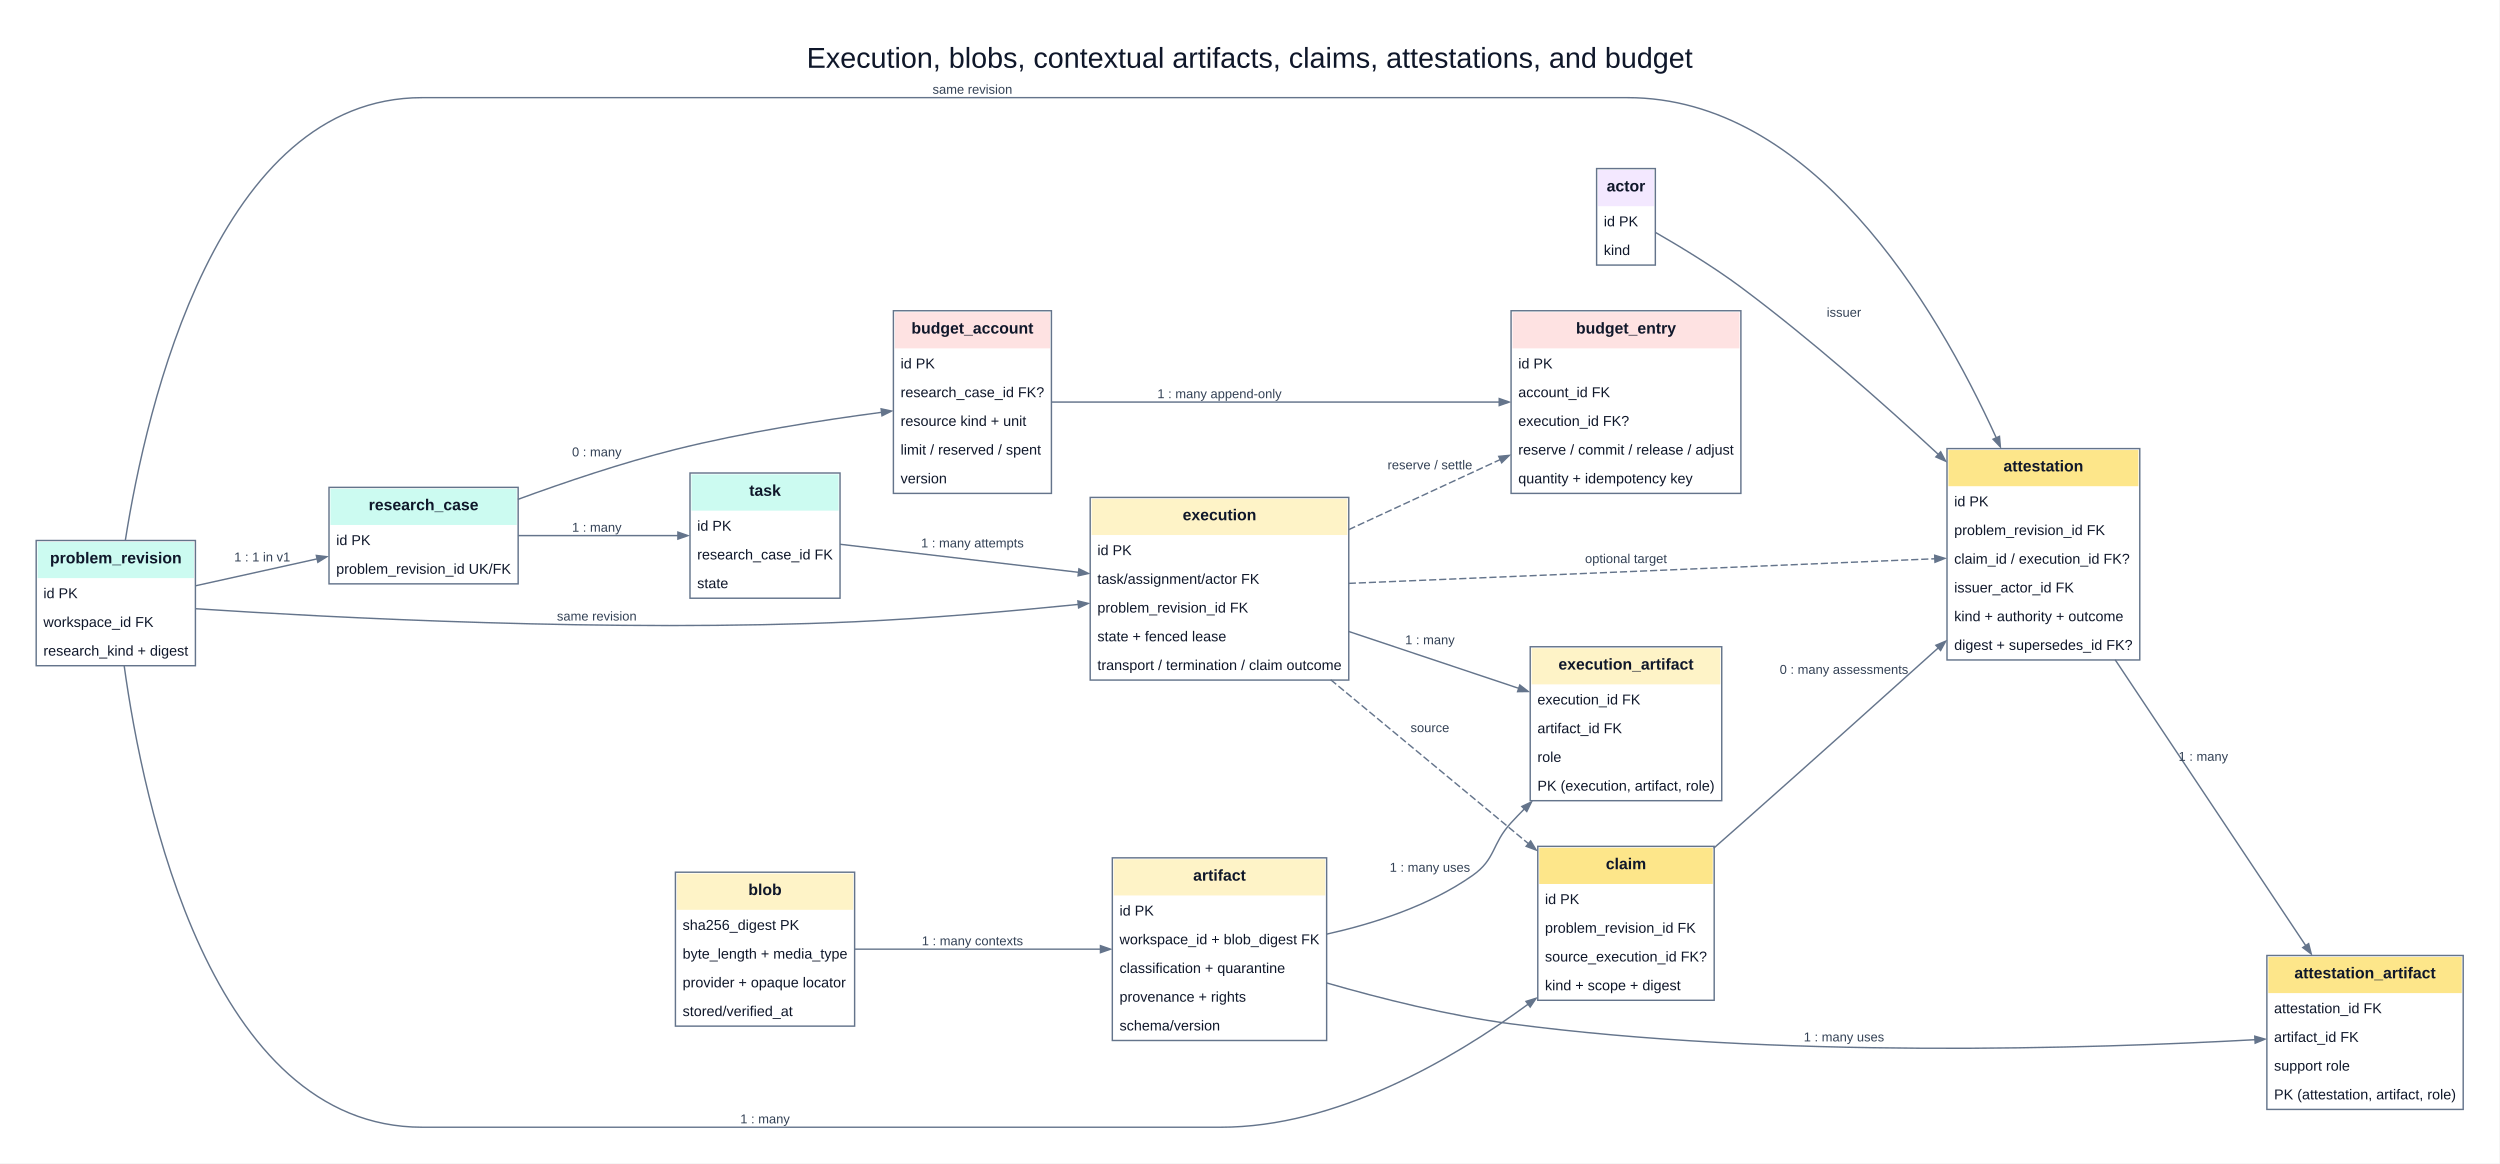
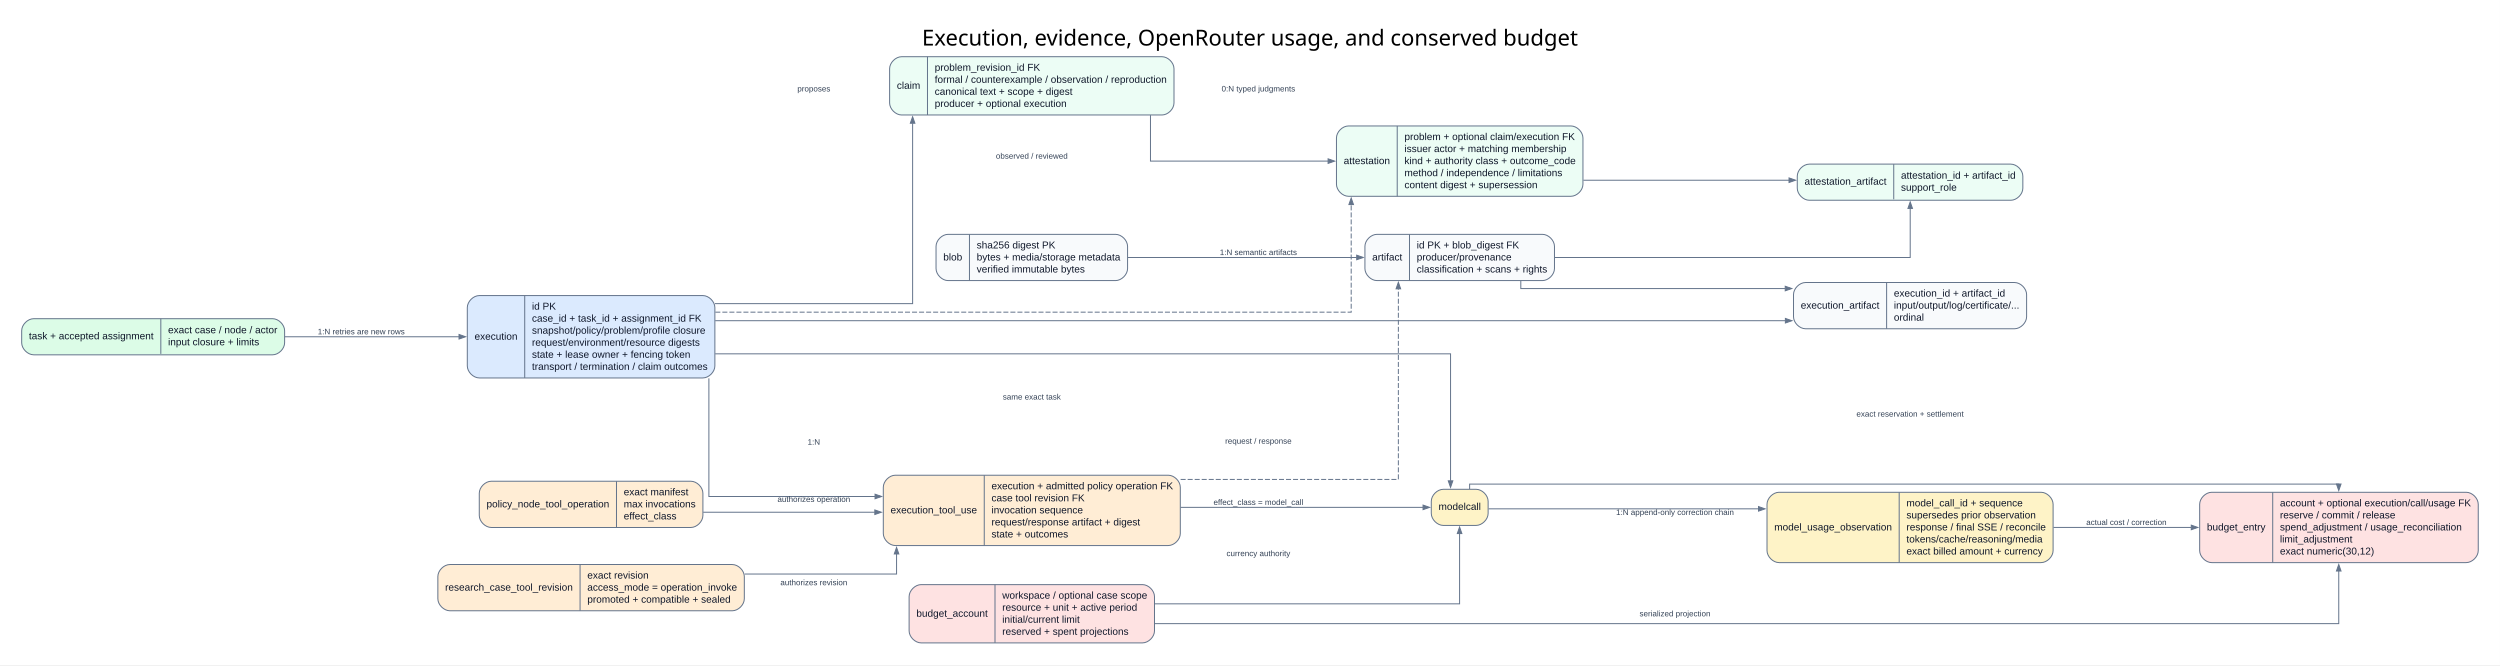
- <svg xmlns="http://www.w3.org/2000/svg" width="1741pt" height="810pt" viewBox="0.00 0.00 1741.00 810.00">
-   <g id="graph0" class="graph" transform="scale(1 1) rotate(0) translate(25.2 785)">
-     <polygon fill="#ffffff" stroke="none" points="-25.2,25.2 -25.2,-785 1715.37,-785 1715.37,25.2 -25.2,25.2" />
-     <text xml:space="preserve" text-anchor="middle" x="845.09" y="-737.8" font-family="Arial" font-size="20.00" fill="#0f172a">Execution, blobs, contextual artifacts, claims, attestations, and budget</text>
+ <svg xmlns="http://www.w3.org/2000/svg" width="2491pt" height="663pt" viewBox="0.00 0.00 2491.00 663.00">
+   <g id="graph0" class="graph" transform="scale(1 1) rotate(0) translate(21.6 641.08)">
+     <polygon fill="white" stroke="none" points="-21.6,21.6 -21.6,-641.08 2469.33,-641.08 2469.33,21.6 -21.6,21.6" />
+     <text xml:space="preserve" text-anchor="middle" x="1223.86" y="-595.68" font-family="Arial Bold" font-size="22.00">Execution, evidence, OpenRouter usage, and conserved budget</text>
    <g id="node1" class="node">
-       <polygon fill="#ffffff" stroke="none" points="203.92,-378.4 203.92,-445.6 335.64,-445.6 335.64,-378.4 203.92,-378.4" />
-       <polygon fill="#ccfbf1" stroke="none" points="204.92,-419.4 204.92,-444.6 334.64,-444.6 334.64,-419.4 204.92,-419.4" />
-       <text xml:space="preserve" text-anchor="start" x="231.55" y="-429.7" font-family="Arial" font-weight="bold" font-size="11.00" fill="#0f172a">research_case</text>
-       <text xml:space="preserve" text-anchor="start" x="208.92" y="-405.4" font-family="Arial" font-size="10.00" fill="#0f172a">id PK</text>
-       <text xml:space="preserve" text-anchor="start" x="208.92" y="-385.4" font-family="Arial" font-size="10.00" fill="#0f172a">problem_revision_id UK/FK</text>
-       <polygon fill="none" stroke="#64748b" points="203.92,-378.4 203.92,-445.6 335.64,-445.6 335.64,-378.4 203.92,-378.4" />
+       <path fill="#dcfce7" stroke="#64748b" d="M12,-287.54C12,-287.54 249.99,-287.54 249.99,-287.54 255.99,-287.54 261.99,-293.54 261.99,-299.54 261.99,-299.54 261.99,-311.54 261.99,-311.54 261.99,-317.54 255.99,-323.54 249.99,-323.54 249.99,-323.54 12,-323.54 12,-323.54 6,-323.54 0,-317.54 0,-311.54 0,-311.54 0,-299.54 0,-299.54 0,-293.54 6,-287.54 12,-287.54" />
+       <text xml:space="preserve" text-anchor="middle" x="69.32" y="-303" font-family="Arial" font-size="10.00" fill="#0f172a">task + accepted assignment</text>
+       <polyline fill="none" stroke="#64748b" points="138.64,-288.46 138.64,-323.54" />
+       <text xml:space="preserve" text-anchor="start" x="145.84" y="-309" font-family="Arial" font-size="10.00" fill="#0f172a">exact case / node / actor</text>
+       <text xml:space="preserve" text-anchor="start" x="145.84" y="-297" font-family="Arial" font-size="10.00" fill="#0f172a">input closure + limits</text>
    </g>
    <g id="node2" class="node">
-       <polygon fill="#ffffff" stroke="none" points="455.31,-368.4 455.31,-455.6 559.8,-455.6 559.8,-368.4 455.31,-368.4" />
-       <polygon fill="#ccfbf1" stroke="none" points="456.31,-429.4 456.31,-454.6 558.8,-454.6 558.8,-429.4 456.31,-429.4" />
-       <text xml:space="preserve" text-anchor="start" x="496.55" y="-439.7" font-family="Arial" font-weight="bold" font-size="11.00" fill="#0f172a">task</text>
-       <text xml:space="preserve" text-anchor="start" x="460.31" y="-415.4" font-family="Arial" font-size="10.00" fill="#0f172a">id PK</text>
-       <text xml:space="preserve" text-anchor="start" x="460.31" y="-395.4" font-family="Arial" font-size="10.00" fill="#0f172a">research_case_id FK</text>
-       <text xml:space="preserve" text-anchor="start" x="460.31" y="-375.4" font-family="Arial" font-size="10.00" fill="#0f172a">state</text>
-       <polygon fill="none" stroke="#64748b" points="455.31,-368.4 455.31,-455.6 559.8,-455.6 559.8,-368.4 455.31,-368.4" />
+       <path fill="#dbeafe" stroke="#64748b" d="M456.02,-264.5C456.02,-264.5 678.7,-264.5 678.7,-264.5 684.7,-264.5 690.7,-270.5 690.7,-276.5 690.7,-276.5 690.7,-334.58 690.7,-334.58 690.7,-340.58 684.7,-346.58 678.7,-346.58 678.7,-346.58 456.02,-346.58 456.02,-346.58 450.02,-346.58 444.02,-340.58 444.02,-334.58 444.02,-334.58 444.02,-276.5 444.02,-276.5 444.02,-270.5 450.02,-264.5 456.02,-264.5" />
+       <text xml:space="preserve" text-anchor="middle" x="472.63" y="-302.54" font-family="Arial" font-size="10.00" fill="#0f172a">execution</text>
+       <polyline fill="none" stroke="#64748b" points="501.23,-264.5 501.23,-346.58" />
+       <text xml:space="preserve" text-anchor="start" x="508.43" y="-332.54" font-family="Arial" font-size="10.00" fill="#0f172a">id PK</text>
+       <text xml:space="preserve" text-anchor="start" x="508.43" y="-320.54" font-family="Arial" font-size="10.00" fill="#0f172a">case_id + task_id + assignment_id FK</text>
+       <text xml:space="preserve" text-anchor="start" x="508.43" y="-308.54" font-family="Arial" font-size="10.00" fill="#0f172a">snapshot/policy/problem/profile closure</text>
+       <text xml:space="preserve" text-anchor="start" x="508.43" y="-296.54" font-family="Arial" font-size="10.00" fill="#0f172a">request/environment/resource digests</text>
+       <text xml:space="preserve" text-anchor="start" x="508.43" y="-284.54" font-family="Arial" font-size="10.00" fill="#0f172a">state + lease owner + fencing token</text>
+       <text xml:space="preserve" text-anchor="start" x="508.43" y="-272.54" font-family="Arial" font-size="10.00" fill="#0f172a">transport / termination / claim outcomes</text>
+     </g>
+     <g id="edge1" class="edge">
+       <path fill="none" stroke="#64748b" d="M262.21,-305.54C262.21,-305.54 435.78,-305.54 435.78,-305.54" />
+       <polygon fill="#64748b" stroke="#64748b" points="435.78,-307.82 442.28,-305.54 435.78,-303.27 435.78,-307.82" />
+       <text xml:space="preserve" text-anchor="middle" x="338.34" y="-307.94" font-family="Arial" font-size="8.00" fill="#334155">1:N retries are new rows</text>
+     </g>
+     <g id="node3" class="node">
+       <path fill="#ffedd5" stroke="#64748b" d="M870.53,-97.5C870.53,-97.5 1142.45,-97.5 1142.45,-97.5 1148.45,-97.5 1154.45,-103.5 1154.45,-109.5 1154.45,-109.5 1154.45,-155.58 1154.45,-155.58 1154.45,-161.58 1148.45,-167.58 1142.45,-167.58 1142.45,-167.58 870.53,-167.58 870.53,-167.58 864.53,-167.58 858.53,-161.58 858.53,-155.58 858.53,-155.58 858.53,-109.5 858.53,-109.5 858.53,-103.5 864.53,-97.5 870.53,-97.5" />
+       <text xml:space="preserve" text-anchor="middle" x="908.82" y="-129.54" font-family="Arial" font-size="10.00" fill="#0f172a">execution_tool_use</text>
+       <polyline fill="none" stroke="#64748b" points="959.11,-97.5 959.11,-167.58" />
+       <text xml:space="preserve" text-anchor="start" x="966.31" y="-153.54" font-family="Arial" font-size="10.00" fill="#0f172a">execution + admitted policy operation FK</text>
+       <text xml:space="preserve" text-anchor="start" x="966.31" y="-141.54" font-family="Arial" font-size="10.00" fill="#0f172a">case tool revision FK</text>
+       <text xml:space="preserve" text-anchor="start" x="966.31" y="-129.54" font-family="Arial" font-size="10.00" fill="#0f172a">invocation sequence</text>
+       <text xml:space="preserve" text-anchor="start" x="966.31" y="-117.54" font-family="Arial" font-size="10.00" fill="#0f172a">request/response artifact + digest</text>
+       <text xml:space="preserve" text-anchor="start" x="966.31" y="-105.54" font-family="Arial" font-size="10.00" fill="#0f172a">state + outcomes</text>
    </g>
    <g id="edge2" class="edge">
-       <path fill="none" stroke="#64748b" d="M335.52,-412C370.33,-412 412.96,-412 446.96,-412" />
-       <polygon fill="#64748b" stroke="#64748b" points="446.89,-414.45 453.89,-412 446.89,-409.55 446.89,-414.45" />
-       <text xml:space="preserve" text-anchor="middle" x="390.4" y="-414.7" font-family="Arial" font-size="9.00" fill="#334155">1 : many</text>
+       <path fill="none" stroke="#64748b" d="M684.73,-264.14C684.73,-216.98 684.73,-146.39 684.73,-146.39 684.73,-146.39 850.31,-146.39 850.31,-146.39" />
+       <polygon fill="#64748b" stroke="#64748b" points="850.31,-148.66 856.81,-146.39 850.31,-144.11 850.31,-148.66" />
+       <text xml:space="preserve" text-anchor="middle" x="789.29" y="-197.94" font-family="Arial" font-size="8.00" fill="#334155">1:N</text>
+     </g>
+     <g id="node8" class="node">
+       <path fill="#f8fafc" stroke="#64748b" d="M1777.45,-313.5C1777.45,-313.5 1985.71,-313.5 1985.71,-313.5 1991.71,-313.5 1997.71,-319.5 1997.71,-325.5 1997.71,-325.5 1997.71,-347.58 1997.71,-347.58 1997.71,-353.58 1991.71,-359.58 1985.71,-359.58 1985.71,-359.58 1777.45,-359.58 1777.45,-359.58 1771.45,-359.58 1765.45,-353.58 1765.45,-347.58 1765.45,-347.58 1765.45,-325.5 1765.45,-325.5 1765.45,-319.5 1771.45,-313.5 1777.45,-313.5" />
+       <text xml:space="preserve" text-anchor="middle" x="1811.84" y="-333.54" font-family="Arial" font-size="10.00" fill="#0f172a">execution_artifact</text>
+       <polyline fill="none" stroke="#64748b" points="1858.23,-313.5 1858.23,-359.58" />
+       <text xml:space="preserve" text-anchor="start" x="1865.43" y="-345.54" font-family="Arial" font-size="10.00" fill="#0f172a">execution_id + artifact_id</text>
+       <text xml:space="preserve" text-anchor="start" x="1865.43" y="-333.54" font-family="Arial" font-size="10.00" fill="#0f172a">input/output/log/certificate/...</text>
+       <text xml:space="preserve" text-anchor="start" x="1865.43" y="-321.54" font-family="Arial" font-size="10.00" fill="#0f172a">ordinal</text>
+     </g>
+     <g id="edge6" class="edge">
+       <path fill="none" stroke="#64748b" d="M691,-321.52C691,-321.52 1757.35,-321.52 1757.35,-321.52" />
+       <polygon fill="#64748b" stroke="#64748b" points="1757.35,-323.8 1763.85,-321.52 1757.35,-319.25 1757.35,-323.8" />
+     </g>
+     <g id="node9" class="node">
+       <path fill="#ecfdf5" stroke="#64748b" d="M876.81,-526.5C876.81,-526.5 1136.17,-526.5 1136.17,-526.5 1142.17,-526.5 1148.17,-532.5 1148.17,-538.5 1148.17,-538.5 1148.17,-572.58 1148.17,-572.58 1148.17,-578.58 1142.17,-584.58 1136.17,-584.58 1136.17,-584.58 876.81,-584.58 876.81,-584.58 870.81,-584.58 864.81,-578.58 864.81,-572.58 864.81,-572.58 864.81,-538.5 864.81,-538.5 864.81,-532.5 870.81,-526.5 876.81,-526.5" />
+       <text xml:space="preserve" text-anchor="middle" x="883.68" y="-552.54" font-family="Arial" font-size="10.00" fill="#0f172a">claim</text>
+       <polyline fill="none" stroke="#64748b" points="902.54,-526.5 902.54,-584.58" />
+       <text xml:space="preserve" text-anchor="start" x="909.74" y="-570.54" font-family="Arial" font-size="10.00" fill="#0f172a">problem_revision_id FK</text>
+       <text xml:space="preserve" text-anchor="start" x="909.74" y="-558.54" font-family="Arial" font-size="10.00" fill="#0f172a">formal / counterexample / observation / reproduction</text>
+       <text xml:space="preserve" text-anchor="start" x="909.74" y="-546.54" font-family="Arial" font-size="10.00" fill="#0f172a">canonical text + scope + digest</text>
+       <text xml:space="preserve" text-anchor="start" x="909.74" y="-534.54" font-family="Arial" font-size="10.00" fill="#0f172a">producer + optional execution</text>
+     </g>
+     <g id="edge9" class="edge">
+       <path fill="none" stroke="#64748b" d="M690.77,-338.56C781.01,-338.56 887.73,-338.56 887.73,-338.56 887.73,-338.56 887.73,-518.26 887.73,-518.26" />
+       <polygon fill="#64748b" stroke="#64748b" points="885.45,-518.26 887.73,-524.76 890,-518.26 885.45,-518.26" />
+       <text xml:space="preserve" text-anchor="middle" x="789.29" y="-549.94" font-family="Arial" font-size="8.00" fill="#334155">proposes</text>
+     </g>
+     <g id="node10" class="node">
+       <path fill="#ecfdf5" stroke="#64748b" d="M1322.05,-445.5C1322.05,-445.5 1543.65,-445.5 1543.65,-445.5 1549.65,-445.5 1555.65,-451.5 1555.65,-457.5 1555.65,-457.5 1555.65,-503.58 1555.65,-503.58 1555.65,-509.58 1549.65,-515.58 1543.65,-515.58 1543.65,-515.58 1322.05,-515.58 1322.05,-515.58 1316.05,-515.58 1310.05,-509.58 1310.05,-503.58 1310.05,-503.58 1310.05,-457.5 1310.05,-457.5 1310.05,-451.5 1316.05,-445.5 1322.05,-445.5" />
+       <text xml:space="preserve" text-anchor="middle" x="1340.32" y="-477.54" font-family="Arial" font-size="10.00" fill="#0f172a">attestation</text>
+       <polyline fill="none" stroke="#64748b" points="1370.59,-445.5 1370.59,-515.58" />
+       <text xml:space="preserve" text-anchor="start" x="1377.79" y="-501.54" font-family="Arial" font-size="10.00" fill="#0f172a">problem + optional claim/execution FK</text>
+       <text xml:space="preserve" text-anchor="start" x="1377.79" y="-489.54" font-family="Arial" font-size="10.00" fill="#0f172a">issuer actor + matching membership</text>
+       <text xml:space="preserve" text-anchor="start" x="1377.79" y="-477.54" font-family="Arial" font-size="10.00" fill="#0f172a">kind + authority class + outcome_code</text>
+       <text xml:space="preserve" text-anchor="start" x="1377.79" y="-465.54" font-family="Arial" font-size="10.00" fill="#0f172a">method / independence / limitations</text>
+       <text xml:space="preserve" text-anchor="start" x="1377.79" y="-453.54" font-family="Arial" font-size="10.00" fill="#0f172a">content digest + supersession</text>
+     </g>
+     <g id="edge11" class="edge">
+       <path fill="none" stroke="#64748b" stroke-dasharray="5,2" d="M691.15,-330.04C905.89,-330.04 1324.73,-330.04 1324.73,-330.04 1324.73,-330.04 1324.73,-437.24 1324.73,-437.24" />
+       <polygon fill="#64748b" stroke="#64748b" points="1322.45,-437.24 1324.73,-443.74 1327,-437.24 1322.45,-437.24" />
+       <text xml:space="preserve" text-anchor="middle" x="1006.49" y="-482.94" font-family="Arial" font-size="8.00" fill="#334155">observed / reviewed</text>
    </g>
    <g id="node12" class="node">
-       <polygon fill="#ffffff" stroke="none" points="596.96,-441.4 596.96,-568.6 707.01,-568.6 707.01,-441.4 596.96,-441.4" />
-       <polygon fill="#fee2e2" stroke="none" points="597.96,-542.4 597.96,-567.6 706.01,-567.6 706.01,-542.4 597.96,-542.4" />
-       <text xml:space="preserve" text-anchor="start" x="609.51" y="-552.7" font-family="Arial" font-weight="bold" font-size="11.00" fill="#0f172a">budget_account</text>
-       <text xml:space="preserve" text-anchor="start" x="601.96" y="-528.4" font-family="Arial" font-size="10.00" fill="#0f172a">id PK</text>
-       <text xml:space="preserve" text-anchor="start" x="601.96" y="-508.4" font-family="Arial" font-size="10.00" fill="#0f172a">research_case_id FK?</text>
-       <text xml:space="preserve" text-anchor="start" x="601.96" y="-488.4" font-family="Arial" font-size="10.00" fill="#0f172a">resource kind + unit</text>
-       <text xml:space="preserve" text-anchor="start" x="601.96" y="-468.4" font-family="Arial" font-size="10.00" fill="#0f172a">limit / reserved / spent</text>
-       <text xml:space="preserve" text-anchor="start" x="601.96" y="-448.4" font-family="Arial" font-size="10.00" fill="#0f172a">version</text>
-       <polygon fill="none" stroke="#64748b" points="596.96,-441.4 596.96,-568.6 707.01,-568.6 707.01,-441.4 596.96,-441.4" />
+       <path fill="#fef3c7" stroke="#64748b" d="M1416.53,-117.54C1416.53,-117.54 1449.17,-117.54 1449.17,-117.54 1455.17,-117.54 1461.17,-123.54 1461.17,-129.54 1461.17,-129.54 1461.17,-141.54 1461.17,-141.54 1461.17,-147.54 1455.17,-153.54 1449.17,-153.54 1449.17,-153.54 1416.53,-153.54 1416.53,-153.54 1410.53,-153.54 1404.53,-147.54 1404.53,-141.54 1404.53,-141.54 1404.53,-129.54 1404.53,-129.54 1404.53,-123.54 1410.53,-117.54 1416.53,-117.54" />
+       <text xml:space="preserve" text-anchor="middle" x="1432.85" y="-133" font-family="Arial" font-size="10.00" fill="#0f172a">modelcall</text>
+     </g>
+     <g id="edge15" class="edge">
+       <path fill="none" stroke="#64748b" d="M690.97,-288.5C928.12,-288.5 1423.73,-288.5 1423.73,-288.5 1423.73,-288.5 1423.73,-162 1423.73,-162" />
+       <polygon fill="#64748b" stroke="#64748b" points="1426,-162 1423.73,-155.5 1421.45,-162 1426,-162" />
+       <text xml:space="preserve" text-anchor="middle" x="1006.49" y="-242.94" font-family="Arial" font-size="8.00" fill="#334155">same exact task</text>
+     </g>
+     <g id="node7" class="node">
+       <path fill="#f8fafc" stroke="#64748b" d="M1350.41,-361.5C1350.41,-361.5 1515.28,-361.5 1515.28,-361.5 1521.28,-361.5 1527.28,-367.5 1527.28,-373.5 1527.28,-373.5 1527.28,-395.58 1527.28,-395.58 1527.28,-401.58 1521.28,-407.58 1515.28,-407.58 1515.28,-407.58 1350.41,-407.58 1350.41,-407.58 1344.41,-407.58 1338.41,-401.58 1338.41,-395.58 1338.41,-395.58 1338.41,-373.5 1338.41,-373.5 1338.41,-367.5 1344.41,-361.5 1350.41,-361.5" />
+       <text xml:space="preserve" text-anchor="middle" x="1360.62" y="-381.54" font-family="Arial" font-size="10.00" fill="#0f172a">artifact</text>
+       <polyline fill="none" stroke="#64748b" points="1382.82,-361.5 1382.82,-407.58" />
+       <text xml:space="preserve" text-anchor="start" x="1390.02" y="-393.54" font-family="Arial" font-size="10.00" fill="#0f172a">id PK + blob_digest FK</text>
+       <text xml:space="preserve" text-anchor="start" x="1390.02" y="-381.54" font-family="Arial" font-size="10.00" fill="#0f172a">producer/provenance</text>
+       <text xml:space="preserve" text-anchor="start" x="1390.02" y="-369.54" font-family="Arial" font-size="10.00" fill="#0f172a">classification + scans + rights</text>
+     </g>
+     <g id="edge8" class="edge">
+       <path fill="none" stroke="#64748b" stroke-dasharray="5,2" d="M1154.78,-163.4C1255.96,-163.4 1371.73,-163.4 1371.73,-163.4 1371.73,-163.4 1371.73,-353.28 1371.73,-353.28" />
+       <polygon fill="#64748b" stroke="#64748b" points="1369.45,-353.28 1371.73,-359.78 1374,-353.28 1369.45,-353.28" />
+       <text xml:space="preserve" text-anchor="middle" x="1232.25" y="-198.94" font-family="Arial" font-size="8.00" fill="#334155">request / response</text>
+     </g>
+     <g id="edge14" class="edge">
+       <path fill="none" stroke="#64748b" d="M1154.71,-135.54C1154.71,-135.54 1396.33,-135.54 1396.33,-135.54" />
+       <polygon fill="#64748b" stroke="#64748b" points="1396.33,-137.82 1402.83,-135.54 1396.33,-133.27 1396.33,-137.82" />
+       <text xml:space="preserve" text-anchor="middle" x="1232.25" y="-137.94" font-family="Arial" font-size="8.00" fill="#334155">effect_class = model_call</text>
+     </g>
+     <g id="node4" class="node">
+       <path fill="#ffedd5" stroke="#64748b" d="M426.68,-32.5C426.68,-32.5 708.04,-32.5 708.04,-32.5 714.04,-32.5 720.04,-38.5 720.04,-44.5 720.04,-44.5 720.04,-66.58 720.04,-66.58 720.04,-72.58 714.04,-78.58 708.04,-78.58 708.04,-78.58 426.68,-78.58 426.68,-78.58 420.68,-78.58 414.68,-72.58 414.68,-66.58 414.68,-66.58 414.68,-44.5 414.68,-44.5 414.68,-38.5 420.68,-32.5 426.68,-32.5" />
+       <text xml:space="preserve" text-anchor="middle" x="485.53" y="-52.54" font-family="Arial" font-size="10.00" fill="#0f172a">research_case_tool_revision</text>
+       <polyline fill="none" stroke="#64748b" points="556.38,-32.5 556.38,-78.58" />
+       <text xml:space="preserve" text-anchor="start" x="563.58" y="-64.54" font-family="Arial" font-size="10.00" fill="#0f172a">exact revision</text>
+       <text xml:space="preserve" text-anchor="start" x="563.58" y="-52.54" font-family="Arial" font-size="10.00" fill="#0f172a">access_mode = operation_invoke</text>
+       <text xml:space="preserve" text-anchor="start" x="563.58" y="-40.54" font-family="Arial" font-size="10.00" fill="#0f172a">promoted + compatible + sealed</text>
    </g>
    <g id="edge3" class="edge">
-       <path fill="none" stroke="#64748b" d="M335.39,-437.21C367.92,-449.14 408.2,-462.75 445.16,-472 492.78,-483.92 547.73,-492.47 588.87,-497.88" />
-       <polygon fill="#64748b" stroke="#64748b" points="588.41,-500.29 595.67,-498.76 589.04,-495.43 588.41,-500.29" />
-       <text xml:space="preserve" text-anchor="middle" x="390.4" y="-467.18" font-family="Arial" font-size="9.00" fill="#334155">0 : many</text>
-     </g>
-     <g id="node3" class="node">
-       <polygon fill="#ffffff" stroke="none" points="734.01,-311.4 734.01,-438.6 914.08,-438.6 914.08,-311.4 734.01,-311.4" />
-       <polygon fill="#fef3c7" stroke="none" points="735.01,-412.4 735.01,-437.6 913.08,-437.6 913.08,-412.4 735.01,-412.4" />
-       <text xml:space="preserve" text-anchor="start" x="798.38" y="-422.7" font-family="Arial" font-weight="bold" font-size="11.00" fill="#0f172a">execution</text>
-       <text xml:space="preserve" text-anchor="start" x="739.01" y="-398.4" font-family="Arial" font-size="10.00" fill="#0f172a">id PK</text>
-       <text xml:space="preserve" text-anchor="start" x="739.01" y="-378.4" font-family="Arial" font-size="10.00" fill="#0f172a">task/assignment/actor FK</text>
-       <text xml:space="preserve" text-anchor="start" x="739.01" y="-358.4" font-family="Arial" font-size="10.00" fill="#0f172a">problem_revision_id FK</text>
-       <text xml:space="preserve" text-anchor="start" x="739.01" y="-338.4" font-family="Arial" font-size="10.00" fill="#0f172a">state + fenced lease</text>
-       <text xml:space="preserve" text-anchor="start" x="739.01" y="-318.4" font-family="Arial" font-size="10.00" fill="#0f172a">transport / termination / claim outcome</text>
-       <polygon fill="none" stroke="#64748b" points="734.01,-311.4 734.01,-438.6 914.08,-438.6 914.08,-311.4 734.01,-311.4" />
+       <path fill="none" stroke="#64748b" d="M720.44,-69.08C796.23,-69.08 871.73,-69.08 871.73,-69.08 871.73,-69.08 871.73,-89.09 871.73,-89.09" />
+       <polygon fill="#64748b" stroke="#64748b" points="869.45,-89.09 871.73,-95.59 874,-89.09 869.45,-89.09" />
+       <text xml:space="preserve" text-anchor="middle" x="789.29" y="-57.94" font-family="Arial" font-size="8.00" fill="#334155">authorizes revision</text>
+     </g>
+     <g id="node5" class="node">
+       <path fill="#ffedd5" stroke="#64748b" d="M467.95,-115.5C467.95,-115.5 666.77,-115.5 666.77,-115.5 672.77,-115.5 678.77,-121.5 678.77,-127.5 678.77,-127.5 678.77,-149.58 678.77,-149.58 678.77,-155.58 672.77,-161.58 666.77,-161.58 666.77,-161.58 467.95,-161.58 467.95,-161.58 461.95,-161.58 455.95,-155.58 455.95,-149.58 455.95,-149.58 455.95,-127.5 455.95,-127.5 455.95,-121.5 461.95,-115.5 467.95,-115.5" />
+       <text xml:space="preserve" text-anchor="middle" x="524.31" y="-135.54" font-family="Arial" font-size="10.00" fill="#0f172a">policy_node_tool_operation</text>
+       <polyline fill="none" stroke="#64748b" points="592.67,-115.5 592.67,-161.58" />
+       <text xml:space="preserve" text-anchor="start" x="599.87" y="-147.54" font-family="Arial" font-size="10.00" fill="#0f172a">exact manifest</text>
+       <text xml:space="preserve" text-anchor="start" x="599.87" y="-135.54" font-family="Arial" font-size="10.00" fill="#0f172a">max invocations</text>
+       <text xml:space="preserve" text-anchor="start" x="599.87" y="-123.54" font-family="Arial" font-size="10.00" fill="#0f172a">effect_class</text>
    </g>
    <g id="edge4" class="edge">
-       <path fill="none" stroke="#64748b" d="M559.79,-405.97C604.65,-400.69 671.07,-392.88 725.97,-386.42" />
-       <polygon fill="#64748b" stroke="#64748b" points="726.16,-388.87 732.82,-385.62 725.58,-384 726.16,-388.87" />
-       <text xml:space="preserve" text-anchor="middle" x="651.99" y="-403.77" font-family="Arial" font-size="9.00" fill="#334155">1 : many attempts</text>
+       <path fill="none" stroke="#64748b" d="M679.03,-130.69C679.03,-130.69 850.08,-130.69 850.08,-130.69" />
+       <polygon fill="#64748b" stroke="#64748b" points="850.08,-132.97 856.58,-130.69 850.08,-128.42 850.08,-132.97" />
+       <text xml:space="preserve" text-anchor="middle" x="789.29" y="-140.94" font-family="Arial" font-size="8.00" fill="#334155">authorizes operation</text>
    </g>
    <g id="node6" class="node">
-       <polygon fill="#ffffff" stroke="none" points="1040.44,-227.4 1040.44,-334.6 1173.82,-334.6 1173.82,-227.4 1040.44,-227.4" />
-       <polygon fill="#fef3c7" stroke="none" points="1041.44,-308.4 1041.44,-333.6 1172.82,-333.6 1172.82,-308.4 1041.44,-308.4" />
-       <text xml:space="preserve" text-anchor="start" x="1060.06" y="-318.7" font-family="Arial" font-weight="bold" font-size="11.00" fill="#0f172a">execution_artifact</text>
-       <text xml:space="preserve" text-anchor="start" x="1045.44" y="-294.4" font-family="Arial" font-size="10.00" fill="#0f172a">execution_id FK</text>
-       <text xml:space="preserve" text-anchor="start" x="1045.44" y="-274.4" font-family="Arial" font-size="10.00" fill="#0f172a">artifact_id FK</text>
-       <text xml:space="preserve" text-anchor="start" x="1045.44" y="-254.4" font-family="Arial" font-size="10.00" fill="#0f172a">role</text>
-       <text xml:space="preserve" text-anchor="start" x="1045.44" y="-234.4" font-family="Arial" font-size="10.00" fill="#0f172a">PK (execution, artifact, role)</text>
-       <polygon fill="none" stroke="#64748b" points="1040.44,-227.4 1040.44,-334.6 1173.82,-334.6 1173.82,-227.4 1040.44,-227.4" />
-     </g>
-     <g id="edge6" class="edge">
-       <path fill="none" stroke="#64748b" d="M913.99,-345.26C952.28,-332.45 996.5,-317.66 1032.86,-305.5" />
-       <polygon fill="#64748b" stroke="#64748b" points="1033.2,-307.97 1039.06,-303.43 1031.65,-303.33 1033.2,-307.97" />
-       <text xml:space="preserve" text-anchor="middle" x="970.59" y="-336.33" font-family="Arial" font-size="9.00" fill="#334155">1 : many</text>
-     </g>
-     <g id="node8" class="node">
-       <polygon fill="#ffffff" stroke="none" points="1045.71,-88.4 1045.71,-195.6 1168.56,-195.6 1168.56,-88.4 1045.71,-88.4" />
-       <polygon fill="#fde68a" stroke="none" points="1046.71,-169.4 1046.71,-194.6 1167.56,-194.6 1167.56,-169.4 1046.71,-169.4" />
-       <text xml:space="preserve" text-anchor="start" x="1093.07" y="-179.7" font-family="Arial" font-weight="bold" font-size="11.00" fill="#0f172a">claim</text>
-       <text xml:space="preserve" text-anchor="start" x="1050.71" y="-155.4" font-family="Arial" font-size="10.00" fill="#0f172a">id PK</text>
-       <text xml:space="preserve" text-anchor="start" x="1050.71" y="-135.4" font-family="Arial" font-size="10.00" fill="#0f172a">problem_revision_id FK</text>
-       <text xml:space="preserve" text-anchor="start" x="1050.71" y="-115.4" font-family="Arial" font-size="10.00" fill="#0f172a">source_execution_id FK?</text>
-       <text xml:space="preserve" text-anchor="start" x="1050.71" y="-95.4" font-family="Arial" font-size="10.00" fill="#0f172a">kind + scope + digest</text>
-       <polygon fill="none" stroke="#64748b" points="1045.71,-88.4 1045.71,-195.6 1168.56,-195.6 1168.56,-88.4 1045.71,-88.4" />
+       <path fill="#f8fafc" stroke="#64748b" d="M923.07,-361.5C923.07,-361.5 1089.91,-361.5 1089.91,-361.5 1095.91,-361.5 1101.91,-367.5 1101.91,-373.5 1101.91,-373.5 1101.91,-395.58 1101.91,-395.58 1101.91,-401.58 1095.91,-407.58 1089.91,-407.58 1089.91,-407.58 923.07,-407.58 923.07,-407.58 917.07,-407.58 911.07,-401.58 911.07,-395.58 911.07,-395.58 911.07,-373.5 911.07,-373.5 911.07,-367.5 917.07,-361.5 923.07,-361.5" />
+       <text xml:space="preserve" text-anchor="middle" x="927.72" y="-381.54" font-family="Arial" font-size="10.00" fill="#0f172a">blob</text>
+       <polyline fill="none" stroke="#64748b" points="944.37,-361.5 944.37,-407.58" />
+       <text xml:space="preserve" text-anchor="start" x="951.57" y="-393.54" font-family="Arial" font-size="10.00" fill="#0f172a">sha256 digest PK</text>
+       <text xml:space="preserve" text-anchor="start" x="951.57" y="-381.54" font-family="Arial" font-size="10.00" fill="#0f172a">bytes + media/storage metadata</text>
+       <text xml:space="preserve" text-anchor="start" x="951.57" y="-369.54" font-family="Arial" font-size="10.00" fill="#0f172a">verified immutable bytes</text>
+     </g>
+     <g id="edge5" class="edge">
+       <path fill="none" stroke="#64748b" d="M1102.17,-384.54C1102.17,-384.54 1330.21,-384.54 1330.21,-384.54" />
+       <polygon fill="#64748b" stroke="#64748b" points="1330.21,-386.82 1336.71,-384.54 1330.21,-382.27 1330.21,-386.82" />
+       <text xml:space="preserve" text-anchor="middle" x="1232.25" y="-386.94" font-family="Arial" font-size="8.00" fill="#334155">1:N semantic artifacts</text>
+     </g>
+     <g id="edge7" class="edge">
+       <path fill="none" stroke="#64748b" d="M1493.73,-361.07C1493.73,-356.76 1493.73,-353.58 1493.73,-353.58 1493.73,-353.58 1757.2,-353.58 1757.2,-353.58" />
+       <polygon fill="#64748b" stroke="#64748b" points="1757.2,-355.86 1763.7,-353.58 1757.2,-351.31 1757.2,-355.86" />
+     </g>
+     <g id="node11" class="node">
+       <path fill="#ecfdf5" stroke="#64748b" d="M1781.2,-441.54C1781.2,-441.54 1981.96,-441.54 1981.96,-441.54 1987.96,-441.54 1993.96,-447.54 1993.96,-453.54 1993.96,-453.54 1993.96,-465.54 1993.96,-465.54 1993.96,-471.54 1987.96,-477.54 1981.96,-477.54 1981.96,-477.54 1781.2,-477.54 1781.2,-477.54 1775.2,-477.54 1769.2,-471.54 1769.2,-465.54 1769.2,-465.54 1769.2,-453.54 1769.2,-453.54 1769.2,-447.54 1775.2,-441.54 1781.2,-441.54" />
+       <text xml:space="preserve" text-anchor="middle" x="1817.26" y="-457" font-family="Arial" font-size="10.00" fill="#0f172a">attestation_artifact</text>
+       <polyline fill="none" stroke="#64748b" points="1865.32,-442.46 1865.32,-477.54" />
+       <text xml:space="preserve" text-anchor="start" x="1872.52" y="-463" font-family="Arial" font-size="10.00" fill="#0f172a">attestation_id + artifact_id</text>
+       <text xml:space="preserve" text-anchor="start" x="1872.52" y="-451" font-family="Arial" font-size="10.00" fill="#0f172a">support_role</text>
+     </g>
+     <g id="edge13" class="edge">
+       <path fill="none" stroke="#64748b" d="M1527.77,-384.54C1659.5,-384.54 1881.73,-384.54 1881.73,-384.54 1881.73,-384.54 1881.73,-433.37 1881.73,-433.37" />
+       <polygon fill="#64748b" stroke="#64748b" points="1879.45,-433.37 1881.73,-439.87 1884,-433.37 1879.45,-433.37" />
    </g>
    <g id="edge10" class="edge">
-       <path fill="none" stroke="#64748b" stroke-dasharray="5,2" d="M901.48,-311.64C944.54,-275.95 997.81,-231.8 1039.2,-197.48" />
-       <polygon fill="#64748b" stroke="#64748b" points="1040.75,-199.38 1044.58,-193.03 1037.62,-195.61 1040.75,-199.38" />
-       <text xml:space="preserve" text-anchor="middle" x="970.59" y="-275.15" font-family="Arial" font-size="9.00" fill="#334155">source</text>
-     </g>
-     <g id="node10" class="node">
-       <polygon fill="#ffffff" stroke="none" points="1330.69,-325.4 1330.69,-472.6 1464.94,-472.6 1464.94,-325.4 1330.69,-325.4" />
-       <polygon fill="#fde68a" stroke="none" points="1331.69,-446.4 1331.69,-471.6 1463.94,-471.6 1463.94,-446.4 1331.69,-446.4" />
-       <text xml:space="preserve" text-anchor="start" x="1370.01" y="-456.7" font-family="Arial" font-weight="bold" font-size="11.00" fill="#0f172a">attestation</text>
-       <text xml:space="preserve" text-anchor="start" x="1335.69" y="-432.4" font-family="Arial" font-size="10.00" fill="#0f172a">id PK</text>
-       <text xml:space="preserve" text-anchor="start" x="1335.69" y="-412.4" font-family="Arial" font-size="10.00" fill="#0f172a">problem_revision_id FK</text>
-       <text xml:space="preserve" text-anchor="start" x="1335.69" y="-392.4" font-family="Arial" font-size="10.00" fill="#0f172a">claim_id / execution_id FK?</text>
-       <text xml:space="preserve" text-anchor="start" x="1335.69" y="-372.4" font-family="Arial" font-size="10.00" fill="#0f172a">issuer_actor_id FK</text>
-       <text xml:space="preserve" text-anchor="start" x="1335.69" y="-352.4" font-family="Arial" font-size="10.00" fill="#0f172a">kind + authority + outcome</text>
-       <text xml:space="preserve" text-anchor="start" x="1335.69" y="-332.4" font-family="Arial" font-size="10.00" fill="#0f172a">digest + supersedes_id FK?</text>
-       <polygon fill="none" stroke="#64748b" points="1330.69,-325.4 1330.69,-472.6 1464.94,-472.6 1464.94,-325.4 1330.69,-325.4" />
-     </g>
-     <g id="edge13" class="edge">
-       <path fill="none" stroke="#64748b" stroke-dasharray="5,2" d="M914.07,-378.74C1026.38,-383.45 1217.48,-391.47 1322.4,-395.88" />
-       <polygon fill="#64748b" stroke="#64748b" points="1322.12,-398.32 1329.22,-396.16 1322.33,-393.42 1322.12,-398.32" />
-       <text xml:space="preserve" text-anchor="middle" x="1107.13" y="-392.87" font-family="Arial" font-size="9.00" fill="#334155">optional target</text>
+       <path fill="none" stroke="#64748b" d="M1124.73,-526.33C1124.73,-505.27 1124.73,-480.54 1124.73,-480.54 1124.73,-480.54 1301.73,-480.54 1301.73,-480.54" />
+       <polygon fill="#64748b" stroke="#64748b" points="1301.73,-482.82 1308.23,-480.54 1301.73,-478.27 1301.73,-482.82" />
+       <text xml:space="preserve" text-anchor="middle" x="1232.25" y="-549.94" font-family="Arial" font-size="8.00" fill="#334155">0:N typed judgments</text>
+     </g>
+     <g id="edge12" class="edge">
+       <path fill="none" stroke="#64748b" d="M1556.06,-461.52C1556.06,-461.52 1761,-461.52 1761,-461.52" />
+       <polygon fill="#64748b" stroke="#64748b" points="1761,-463.8 1767.5,-461.52 1761,-459.25 1761,-463.8" />
    </g>
    <g id="node13" class="node">
-       <polygon fill="#ffffff" stroke="none" points="1027.11,-441.4 1027.11,-568.6 1187.16,-568.6 1187.16,-441.4 1027.11,-441.4" />
-       <polygon fill="#fee2e2" stroke="none" points="1028.11,-542.4 1028.11,-567.6 1186.16,-567.6 1186.16,-542.4 1028.11,-542.4" />
-       <text xml:space="preserve" text-anchor="start" x="1072.3" y="-552.7" font-family="Arial" font-weight="bold" font-size="11.00" fill="#0f172a">budget_entry</text>
-       <text xml:space="preserve" text-anchor="start" x="1032.11" y="-528.4" font-family="Arial" font-size="10.00" fill="#0f172a">id PK</text>
-       <text xml:space="preserve" text-anchor="start" x="1032.11" y="-508.4" font-family="Arial" font-size="10.00" fill="#0f172a">account_id FK</text>
-       <text xml:space="preserve" text-anchor="start" x="1032.11" y="-488.4" font-family="Arial" font-size="10.00" fill="#0f172a">execution_id FK?</text>
-       <text xml:space="preserve" text-anchor="start" x="1032.11" y="-468.4" font-family="Arial" font-size="10.00" fill="#0f172a">reserve / commit / release / adjust</text>
-       <text xml:space="preserve" text-anchor="start" x="1032.11" y="-448.4" font-family="Arial" font-size="10.00" fill="#0f172a">quantity + idempotency key</text>
-       <polygon fill="none" stroke="#64748b" points="1027.11,-441.4 1027.11,-568.6 1187.16,-568.6 1187.16,-441.4 1027.11,-441.4" />
+       <path fill="#fef3c7" stroke="#64748b" d="M1751.05,-80.5C1751.05,-80.5 2012.11,-80.5 2012.11,-80.5 2018.11,-80.5 2024.11,-86.5 2024.11,-92.5 2024.11,-92.5 2024.11,-138.58 2024.11,-138.58 2024.11,-144.58 2018.11,-150.58 2012.11,-150.58 2012.11,-150.58 1751.05,-150.58 1751.05,-150.58 1745.05,-150.58 1739.05,-144.58 1739.05,-138.58 1739.05,-138.58 1739.05,-92.5 1739.05,-92.5 1739.05,-86.5 1745.05,-80.5 1751.05,-80.5" />
+       <text xml:space="preserve" text-anchor="middle" x="1804.9" y="-112.54" font-family="Arial" font-size="10.00" fill="#0f172a">model_usage_observation</text>
+       <polyline fill="none" stroke="#64748b" points="1870.75,-80.5 1870.75,-150.58" />
+       <text xml:space="preserve" text-anchor="start" x="1877.95" y="-136.54" font-family="Arial" font-size="10.00" fill="#0f172a">model_call_id + sequence</text>
+       <text xml:space="preserve" text-anchor="start" x="1877.95" y="-124.54" font-family="Arial" font-size="10.00" fill="#0f172a">supersedes prior observation</text>
+       <text xml:space="preserve" text-anchor="start" x="1877.95" y="-112.54" font-family="Arial" font-size="10.00" fill="#0f172a">response / final SSE / reconcile</text>
+       <text xml:space="preserve" text-anchor="start" x="1877.95" y="-100.54" font-family="Arial" font-size="10.00" fill="#0f172a">tokens/cache/reasoning/media</text>
+       <text xml:space="preserve" text-anchor="start" x="1877.95" y="-88.54" font-family="Arial" font-size="10.00" fill="#0f172a">exact billed amount + currency</text>
+     </g>
+     <g id="edge16" class="edge">
+       <path fill="none" stroke="#64748b" d="M1461.6,-134.06C1461.6,-134.06 1730.57,-134.06 1730.57,-134.06" />
+       <polygon fill="#64748b" stroke="#64748b" points="1730.57,-136.34 1737.07,-134.06 1730.57,-131.79 1730.57,-136.34" />
+       <text xml:space="preserve" text-anchor="middle" x="1647.35" y="-127.94" font-family="Arial" font-size="8.00" fill="#334155">1:N append-only correction chain</text>
+     </g>
+     <g id="node15" class="node">
+       <path fill="#fee2e2" stroke="#64748b" d="M2182.15,-80.5C2182.15,-80.5 2435.73,-80.5 2435.73,-80.5 2441.73,-80.5 2447.73,-86.5 2447.73,-92.5 2447.73,-92.5 2447.73,-138.58 2447.73,-138.58 2447.73,-144.58 2441.73,-150.58 2435.73,-150.58 2435.73,-150.58 2182.15,-150.58 2182.15,-150.58 2176.15,-150.58 2170.15,-144.58 2170.15,-138.58 2170.15,-138.58 2170.15,-92.5 2170.15,-92.5 2170.15,-86.5 2176.15,-80.5 2182.15,-80.5" />
+       <text xml:space="preserve" text-anchor="middle" x="2206.54" y="-112.54" font-family="Arial" font-size="10.00" fill="#0f172a">budget_entry</text>
+       <polyline fill="none" stroke="#64748b" points="2242.93,-80.5 2242.93,-150.58" />
+       <text xml:space="preserve" text-anchor="start" x="2250.13" y="-136.54" font-family="Arial" font-size="10.00" fill="#0f172a">account + optional execution/call/usage FK</text>
+       <text xml:space="preserve" text-anchor="start" x="2250.13" y="-124.54" font-family="Arial" font-size="10.00" fill="#0f172a">reserve / commit / release</text>
+       <text xml:space="preserve" text-anchor="start" x="2250.13" y="-112.54" font-family="Arial" font-size="10.00" fill="#0f172a">spend_adjustment / usage_reconciliation</text>
+       <text xml:space="preserve" text-anchor="start" x="2250.13" y="-100.54" font-family="Arial" font-size="10.00" fill="#0f172a">limit_adjustment</text>
+       <text xml:space="preserve" text-anchor="start" x="2250.13" y="-88.54" font-family="Arial" font-size="10.00" fill="#0f172a">exact numeric(30,12)</text>
+     </g>
+     <g id="edge19" class="edge">
+       <path fill="none" stroke="#64748b" d="M1442.73,-153.8C1442.73,-156.68 1442.73,-158.72 1442.73,-158.72 1442.73,-158.72 2308.73,-158.72 2308.73,-158.72 2308.73,-158.72 2308.73,-157.93 2308.73,-157.93" />
+       <polygon fill="#64748b" stroke="#64748b" points="2311,-158.81 2308.73,-152.31 2306.45,-158.81 2311,-158.81" />
+       <text xml:space="preserve" text-anchor="middle" x="1881.58" y="-225.94" font-family="Arial" font-size="8.00" fill="#334155">exact reservation + settlement</text>
+     </g>
+     <g id="edge20" class="edge">
+       <path fill="none" stroke="#64748b" d="M2024.48,-115.54C2024.48,-115.54 2161.79,-115.54 2161.79,-115.54" />
+       <polygon fill="#64748b" stroke="#64748b" points="2161.79,-117.82 2168.29,-115.54 2161.79,-113.27 2161.79,-117.82" />
+       <text xml:space="preserve" text-anchor="middle" x="2097.13" y="-117.94" font-family="Arial" font-size="8.00" fill="#334155">actual cost / correction</text>
+     </g>
+     <g id="node14" class="node">
+       <path fill="#fee2e2" stroke="#64748b" d="M896.24,-0.5C896.24,-0.5 1116.74,-0.5 1116.74,-0.5 1122.74,-0.5 1128.74,-6.5 1128.74,-12.5 1128.74,-12.5 1128.74,-46.58 1128.74,-46.58 1128.74,-52.58 1122.74,-58.58 1116.74,-58.58 1116.74,-58.58 896.24,-58.58 896.24,-58.58 890.24,-58.58 884.24,-52.58 884.24,-46.58 884.24,-46.58 884.24,-12.5 884.24,-12.5 884.24,-6.5 890.24,-0.5 896.24,-0.5" />
+       <text xml:space="preserve" text-anchor="middle" x="927.03" y="-26.54" font-family="Arial" font-size="10.00" fill="#0f172a">budget_account</text>
+       <polyline fill="none" stroke="#64748b" points="969.81,-0.5 969.81,-58.58" />
+       <text xml:space="preserve" text-anchor="start" x="977.01" y="-44.54" font-family="Arial" font-size="10.00" fill="#0f172a">workspace / optional case scope</text>
+       <text xml:space="preserve" text-anchor="start" x="977.01" y="-32.54" font-family="Arial" font-size="10.00" fill="#0f172a">resource + unit + active period</text>
+       <text xml:space="preserve" text-anchor="start" x="977.01" y="-20.54" font-family="Arial" font-size="10.00" fill="#0f172a">initial/current limit</text>
+       <text xml:space="preserve" text-anchor="start" x="977.01" y="-8.54" font-family="Arial" font-size="10.00" fill="#0f172a">reserved + spent projections</text>
+     </g>
+     <g id="edge17" class="edge">
+       <path fill="none" stroke="#64748b" d="M1129.2,-39.39C1255.12,-39.39 1432.73,-39.39 1432.73,-39.39 1432.73,-39.39 1432.73,-109.44 1432.73,-109.44" />
+       <polygon fill="#64748b" stroke="#64748b" points="1430.45,-109.44 1432.73,-115.94 1435,-109.44 1430.45,-109.44" />
+       <text xml:space="preserve" text-anchor="middle" x="1232.25" y="-86.94" font-family="Arial" font-size="8.00" fill="#334155">currency authority</text>
    </g>
    <g id="edge18" class="edge">
-       <path fill="none" stroke="#64748b" stroke-dasharray="5,2" d="M913.99,-416.13C947.78,-431.76 986.2,-449.53 1019.75,-465.05" />
-       <polygon fill="#64748b" stroke="#64748b" points="1018.52,-467.18 1025.9,-467.89 1020.58,-462.73 1018.52,-467.18" />
-       <text xml:space="preserve" text-anchor="middle" x="970.59" y="-458.17" font-family="Arial" font-size="9.00" fill="#334155">reserve / settle</text>
-     </g>
-     <g id="node4" class="node">
-       <polygon fill="#ffffff" stroke="none" points="445.16,-70.4 445.16,-177.6 569.96,-177.6 569.96,-70.4 445.16,-70.4" />
-       <polygon fill="#fef3c7" stroke="none" points="446.16,-151.4 446.16,-176.6 568.96,-176.6 568.96,-151.4 446.16,-151.4" />
-       <text xml:space="preserve" text-anchor="start" x="495.95" y="-161.7" font-family="Arial" font-weight="bold" font-size="11.00" fill="#0f172a">blob</text>
-       <text xml:space="preserve" text-anchor="start" x="450.16" y="-137.4" font-family="Arial" font-size="10.00" fill="#0f172a">sha256_digest PK</text>
-       <text xml:space="preserve" text-anchor="start" x="450.16" y="-117.4" font-family="Arial" font-size="10.00" fill="#0f172a">byte_length + media_type</text>
-       <text xml:space="preserve" text-anchor="start" x="450.16" y="-97.4" font-family="Arial" font-size="10.00" fill="#0f172a">provider + opaque locator</text>
-       <text xml:space="preserve" text-anchor="start" x="450.16" y="-77.4" font-family="Arial" font-size="10.00" fill="#0f172a">stored/verified_at</text>
-       <polygon fill="none" stroke="#64748b" points="445.16,-70.4 445.16,-177.6 569.96,-177.6 569.96,-70.4 445.16,-70.4" />
-     </g>
-     <g id="node5" class="node">
-       <polygon fill="#ffffff" stroke="none" points="749.42,-60.4 749.42,-187.6 898.67,-187.6 898.67,-60.4 749.42,-60.4" />
-       <polygon fill="#fef3c7" stroke="none" points="750.42,-161.4 750.42,-186.6 897.67,-186.6 897.67,-161.4 750.42,-161.4" />
-       <text xml:space="preserve" text-anchor="start" x="805.71" y="-171.7" font-family="Arial" font-weight="bold" font-size="11.00" fill="#0f172a">artifact</text>
-       <text xml:space="preserve" text-anchor="start" x="754.42" y="-147.4" font-family="Arial" font-size="10.00" fill="#0f172a">id PK</text>
-       <text xml:space="preserve" text-anchor="start" x="754.42" y="-127.4" font-family="Arial" font-size="10.00" fill="#0f172a">workspace_id + blob_digest FK</text>
-       <text xml:space="preserve" text-anchor="start" x="754.42" y="-107.4" font-family="Arial" font-size="10.00" fill="#0f172a">classification + quarantine</text>
-       <text xml:space="preserve" text-anchor="start" x="754.42" y="-87.4" font-family="Arial" font-size="10.00" fill="#0f172a">provenance + rights</text>
-       <text xml:space="preserve" text-anchor="start" x="754.42" y="-67.4" font-family="Arial" font-size="10.00" fill="#0f172a">schema/version</text>
-       <polygon fill="none" stroke="#64748b" points="749.42,-60.4 749.42,-187.6 898.67,-187.6 898.67,-60.4 749.42,-60.4" />
-     </g>
-     <g id="edge8" class="edge">
-       <path fill="none" stroke="#64748b" d="M569.94,-124C618.81,-124 687.65,-124 741.2,-124" />
-       <polygon fill="#64748b" stroke="#64748b" points="741.15,-126.45 748.15,-124 741.15,-121.55 741.15,-126.45" />
-       <text xml:space="preserve" text-anchor="middle" x="651.99" y="-126.7" font-family="Arial" font-size="9.00" fill="#334155">1 : many contexts</text>
-     </g>
-     <g id="edge7" class="edge">
-       <path fill="none" stroke="#64748b" d="M898.29,-134.37C931.59,-141.74 970.15,-154.21 1000.11,-175.2 1016.72,-186.84 1013.38,-197.06 1027.11,-212 1030.11,-215.27 1033.26,-218.54 1036.49,-221.79" />
-       <polygon fill="#64748b" stroke="#64748b" points="1034.62,-223.38 1041.33,-226.53 1038.05,-219.88 1034.62,-223.38" />
-       <text xml:space="preserve" text-anchor="middle" x="970.59" y="-177.9" font-family="Arial" font-size="9.00" fill="#334155">1 : many uses</text>
-     </g>
-     <g id="node11" class="node">
-       <polygon fill="#ffffff" stroke="none" points="1553.45,-12.4 1553.45,-119.6 1690.17,-119.6 1690.17,-12.4 1553.45,-12.4" />
-       <polygon fill="#fde68a" stroke="none" points="1554.45,-93.4 1554.45,-118.6 1689.17,-118.6 1689.17,-93.4 1554.45,-93.4" />
-       <text xml:space="preserve" text-anchor="start" x="1572.6" y="-103.7" font-family="Arial" font-weight="bold" font-size="11.00" fill="#0f172a">attestation_artifact</text>
-       <text xml:space="preserve" text-anchor="start" x="1558.45" y="-79.4" font-family="Arial" font-size="10.00" fill="#0f172a">attestation_id FK</text>
-       <text xml:space="preserve" text-anchor="start" x="1558.45" y="-59.4" font-family="Arial" font-size="10.00" fill="#0f172a">artifact_id FK</text>
-       <text xml:space="preserve" text-anchor="start" x="1558.45" y="-39.4" font-family="Arial" font-size="10.00" fill="#0f172a">support role</text>
-       <text xml:space="preserve" text-anchor="start" x="1558.45" y="-19.4" font-family="Arial" font-size="10.00" fill="#0f172a">PK (attestation, artifact, role)</text>
-       <polygon fill="none" stroke="#64748b" points="1553.45,-12.4 1553.45,-119.6 1690.17,-119.6 1690.17,-12.4 1553.45,-12.4" />
-     </g>
-     <g id="edge16" class="edge">
-       <path fill="none" stroke="#64748b" d="M898.58,-100.51C936.53,-89.56 983.83,-77.7 1027.11,-72 1212.05,-47.63 1432.21,-54.72 1545.37,-60.96" />
-       <polygon fill="#64748b" stroke="#64748b" points="1545.02,-63.4 1552.15,-61.35 1545.3,-58.51 1545.02,-63.4" />
-       <text xml:space="preserve" text-anchor="middle" x="1258.93" y="-59.77" font-family="Arial" font-size="9.00" fill="#334155">1 : many uses</text>
-     </g>
-     <g id="node7" class="node">
-       <polygon fill="#ffffff" stroke="none" points="0,-321.4 0,-408.6 110.89,-408.6 110.89,-321.4 0,-321.4" />
-       <polygon fill="#ccfbf1" stroke="none" points="1,-382.4 1,-407.6 109.89,-407.6 109.89,-382.4 1,-382.4" />
-       <text xml:space="preserve" text-anchor="start" x="9.6" y="-392.7" font-family="Arial" font-weight="bold" font-size="11.00" fill="#0f172a">problem_revision</text>
-       <text xml:space="preserve" text-anchor="start" x="5" y="-368.4" font-family="Arial" font-size="10.00" fill="#0f172a">id PK</text>
-       <text xml:space="preserve" text-anchor="start" x="5" y="-348.4" font-family="Arial" font-size="10.00" fill="#0f172a">workspace_id FK</text>
-       <text xml:space="preserve" text-anchor="start" x="5" y="-328.4" font-family="Arial" font-size="10.00" fill="#0f172a">research_kind + digest</text>
-       <polygon fill="none" stroke="#64748b" points="0,-321.4 0,-408.6 110.89,-408.6 110.89,-321.4 0,-321.4" />
-     </g>
-     <g id="edge1" class="edge">
-       <path fill="none" stroke="#64748b" d="M110.85,-377.04C136.68,-382.76 167.93,-389.68 195.79,-395.84" />
-       <polygon fill="#64748b" stroke="#64748b" points="195.09,-398.2 202.45,-397.32 196.15,-393.41 195.09,-398.2" />
-       <text xml:space="preserve" text-anchor="middle" x="157.41" y="-394.01" font-family="Arial" font-size="9.00" fill="#334155">1 : 1 in v1</text>
-     </g>
-     <g id="edge5" class="edge">
-       <path fill="none" stroke="#64748b" d="M110.82,-361.1C204.57,-354.95 402.7,-344.42 569.96,-352 621.52,-354.34 678.8,-359.34 725.81,-364.09" />
-       <polygon fill="#64748b" stroke="#64748b" points="725.45,-366.51 732.66,-364.78 725.95,-361.64 725.45,-366.51" />
-       <text xml:space="preserve" text-anchor="middle" x="390.4" y="-352.84" font-family="Arial" font-size="9.00" fill="#334155">same revision</text>
-     </g>
-     <g id="edge9" class="edge">
-       <path fill="none" stroke="#64748b" d="M61.23,-321.7C74.57,-225.01 121.42,0 268.78,0 268.78,0 268.78,0 825.05,0 904.74,0 984.81,-46.04 1038.99,-85.69" />
-       <polygon fill="#64748b" stroke="#64748b" points="1037.5,-87.63 1044.58,-89.83 1040.42,-83.7 1037.5,-87.63" />
-       <text xml:space="preserve" text-anchor="middle" x="507.56" y="-2.7" font-family="Arial" font-size="9.00" fill="#334155">1 : many</text>
-     </g>
-     <g id="edge12" class="edge">
-       <path fill="none" stroke="#64748b" d="M62.05,-408.52C76.86,-502.69 126.22,-717 268.78,-717 268.78,-717 268.78,-717 1108.13,-717 1236.09,-717 1322.21,-574.11 1365.1,-479.9" />
-       <polygon fill="#64748b" stroke="#64748b" points="1367.23,-481.12 1367.86,-473.74 1362.76,-479.12 1367.23,-481.12" />
-       <text xml:space="preserve" text-anchor="middle" x="651.99" y="-719.7" font-family="Arial" font-size="9.00" fill="#334155">same revision</text>
-     </g>
-     <g id="edge11" class="edge">
-       <path fill="none" stroke="#64748b" d="M1168.18,-194.28C1174.6,-199.91 1181.02,-205.57 1187.16,-211 1233.22,-251.76 1284.65,-297.86 1325.04,-334.21" />
-       <polygon fill="#64748b" stroke="#64748b" points="1322.95,-335.63 1329.79,-338.49 1326.23,-331.99 1322.95,-335.63" />
-       <text xml:space="preserve" text-anchor="middle" x="1258.93" y="-315.7" font-family="Arial" font-size="9.00" fill="#334155">0 : many assessments</text>
-     </g>
-     <g id="node9" class="node">
-       <polygon fill="#ffffff" stroke="none" points="1086.68,-600.4 1086.68,-667.6 1127.58,-667.6 1127.58,-600.4 1086.68,-600.4" />
-       <polygon fill="#f3e8ff" stroke="none" points="1087.68,-641.4 1087.68,-666.6 1126.58,-666.6 1126.58,-641.4 1087.68,-641.4" />
-       <text xml:space="preserve" text-anchor="start" x="1093.68" y="-651.7" font-family="Arial" font-weight="bold" font-size="11.00" fill="#0f172a">actor</text>
-       <text xml:space="preserve" text-anchor="start" x="1091.68" y="-627.4" font-family="Arial" font-size="10.00" fill="#0f172a">id PK</text>
-       <text xml:space="preserve" text-anchor="start" x="1091.68" y="-607.4" font-family="Arial" font-size="10.00" fill="#0f172a">kind</text>
-       <polygon fill="none" stroke="#64748b" points="1086.68,-600.4 1086.68,-667.6 1127.58,-667.6 1127.58,-600.4 1086.68,-600.4" />
-     </g>
-     <g id="edge14" class="edge">
-       <path fill="none" stroke="#64748b" d="M1127.57,-623.2C1143.95,-613.8 1167.74,-599.47 1187.16,-585 1235.12,-549.26 1285.36,-504.96 1324.64,-468.56" />
-       <polygon fill="#64748b" stroke="#64748b" points="1326.28,-470.38 1329.74,-463.82 1322.94,-466.79 1326.28,-470.38" />
-       <text xml:space="preserve" text-anchor="middle" x="1258.93" y="-564.41" font-family="Arial" font-size="9.00" fill="#334155">issuer</text>
-     </g>
-     <g id="edge15" class="edge">
-       <path fill="none" stroke="#64748b" d="M1447.81,-325.51C1487.67,-265.72 1543.23,-182.38 1580.53,-126.42" />
-       <polygon fill="#64748b" stroke="#64748b" points="1582.53,-127.84 1584.37,-120.66 1578.45,-125.12 1582.53,-127.84" />
-       <text xml:space="preserve" text-anchor="middle" x="1509.19" y="-255.14" font-family="Arial" font-size="9.00" fill="#334155">1 : many</text>
-     </g>
-     <g id="edge17" class="edge">
-       <path fill="none" stroke="#64748b" d="M706.75,-505C783.82,-505 926.57,-505 1018.88,-505" />
-       <polygon fill="#64748b" stroke="#64748b" points="1018.86,-507.45 1025.86,-505 1018.86,-502.55 1018.86,-507.45" />
-       <text xml:space="preserve" text-anchor="middle" x="824.05" y="-507.7" font-family="Arial" font-size="9.00" fill="#334155">1 : many append-only</text>
+       <path fill="none" stroke="#64748b" d="M1129,-19.69C1453.18,-19.69 2308.73,-19.69 2308.73,-19.69 2308.73,-19.69 2308.73,-72.11 2308.73,-72.11" />
+       <polygon fill="#64748b" stroke="#64748b" points="2306.45,-72.11 2308.73,-78.61 2311,-72.11 2306.45,-72.11" />
+       <text xml:space="preserve" text-anchor="middle" x="1647.35" y="-26.94" font-family="Arial" font-size="8.00" fill="#334155">serialized projection</text>
    </g>
  </g>
</svg>
